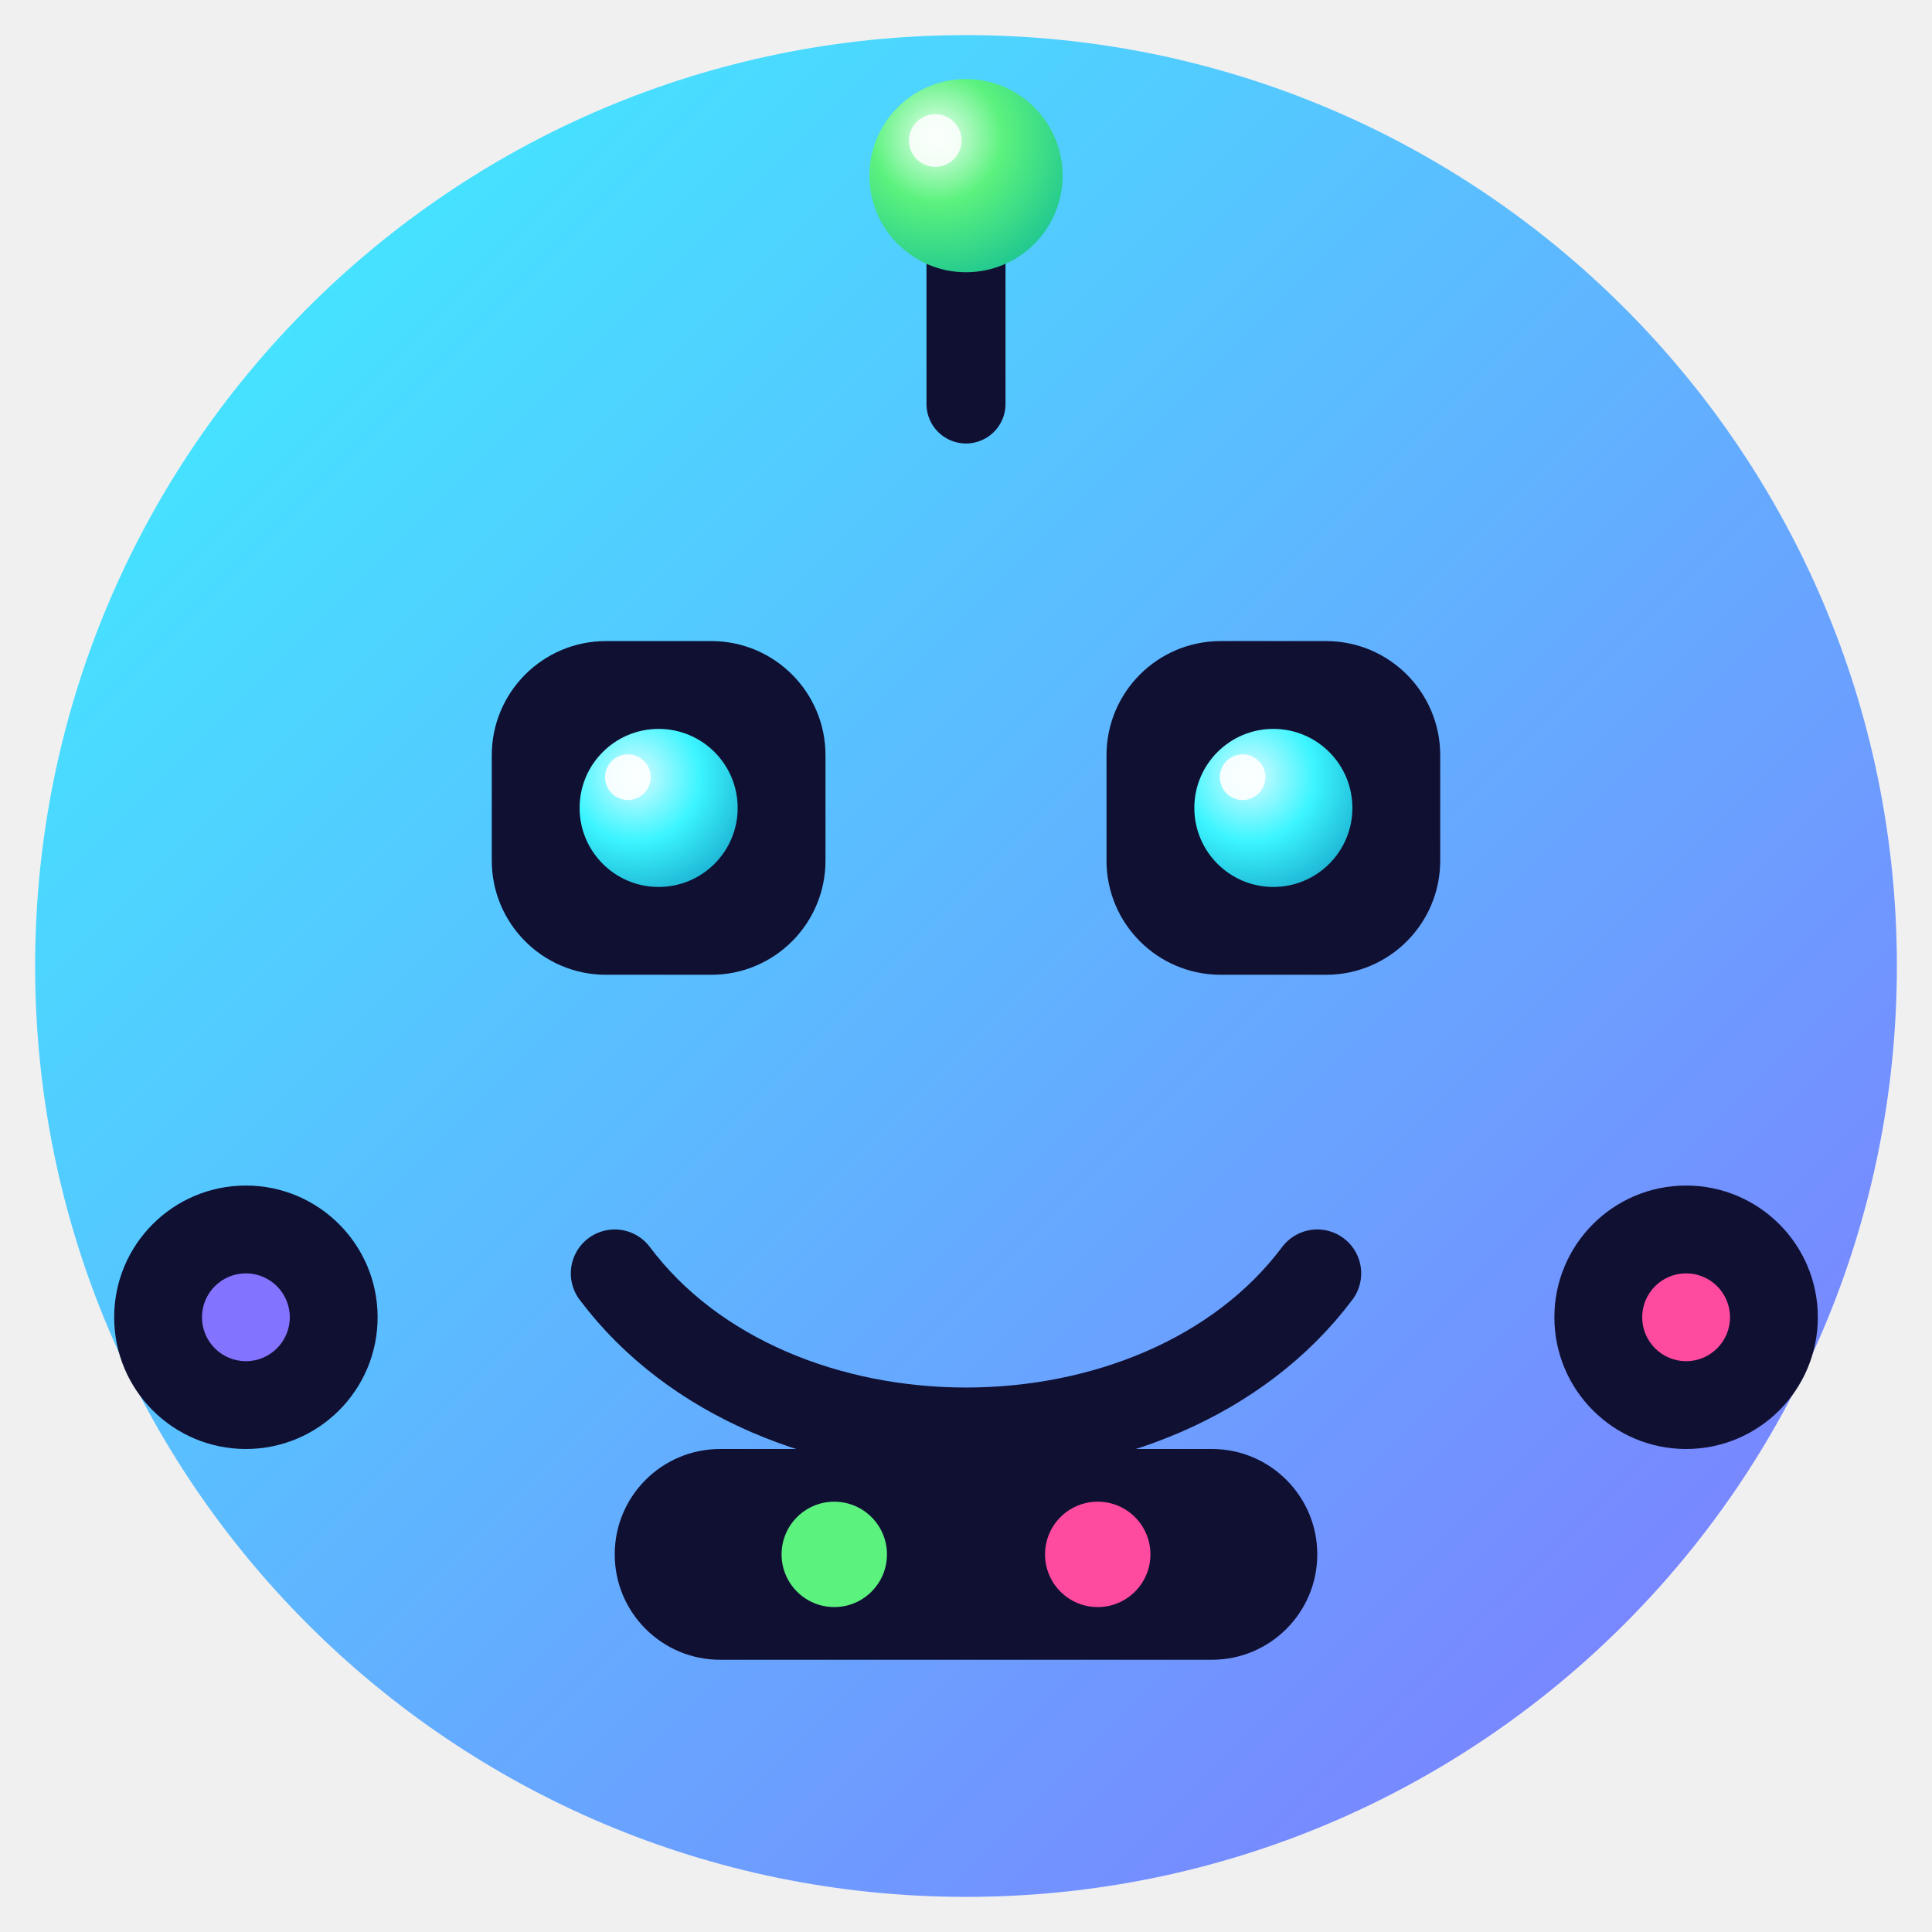
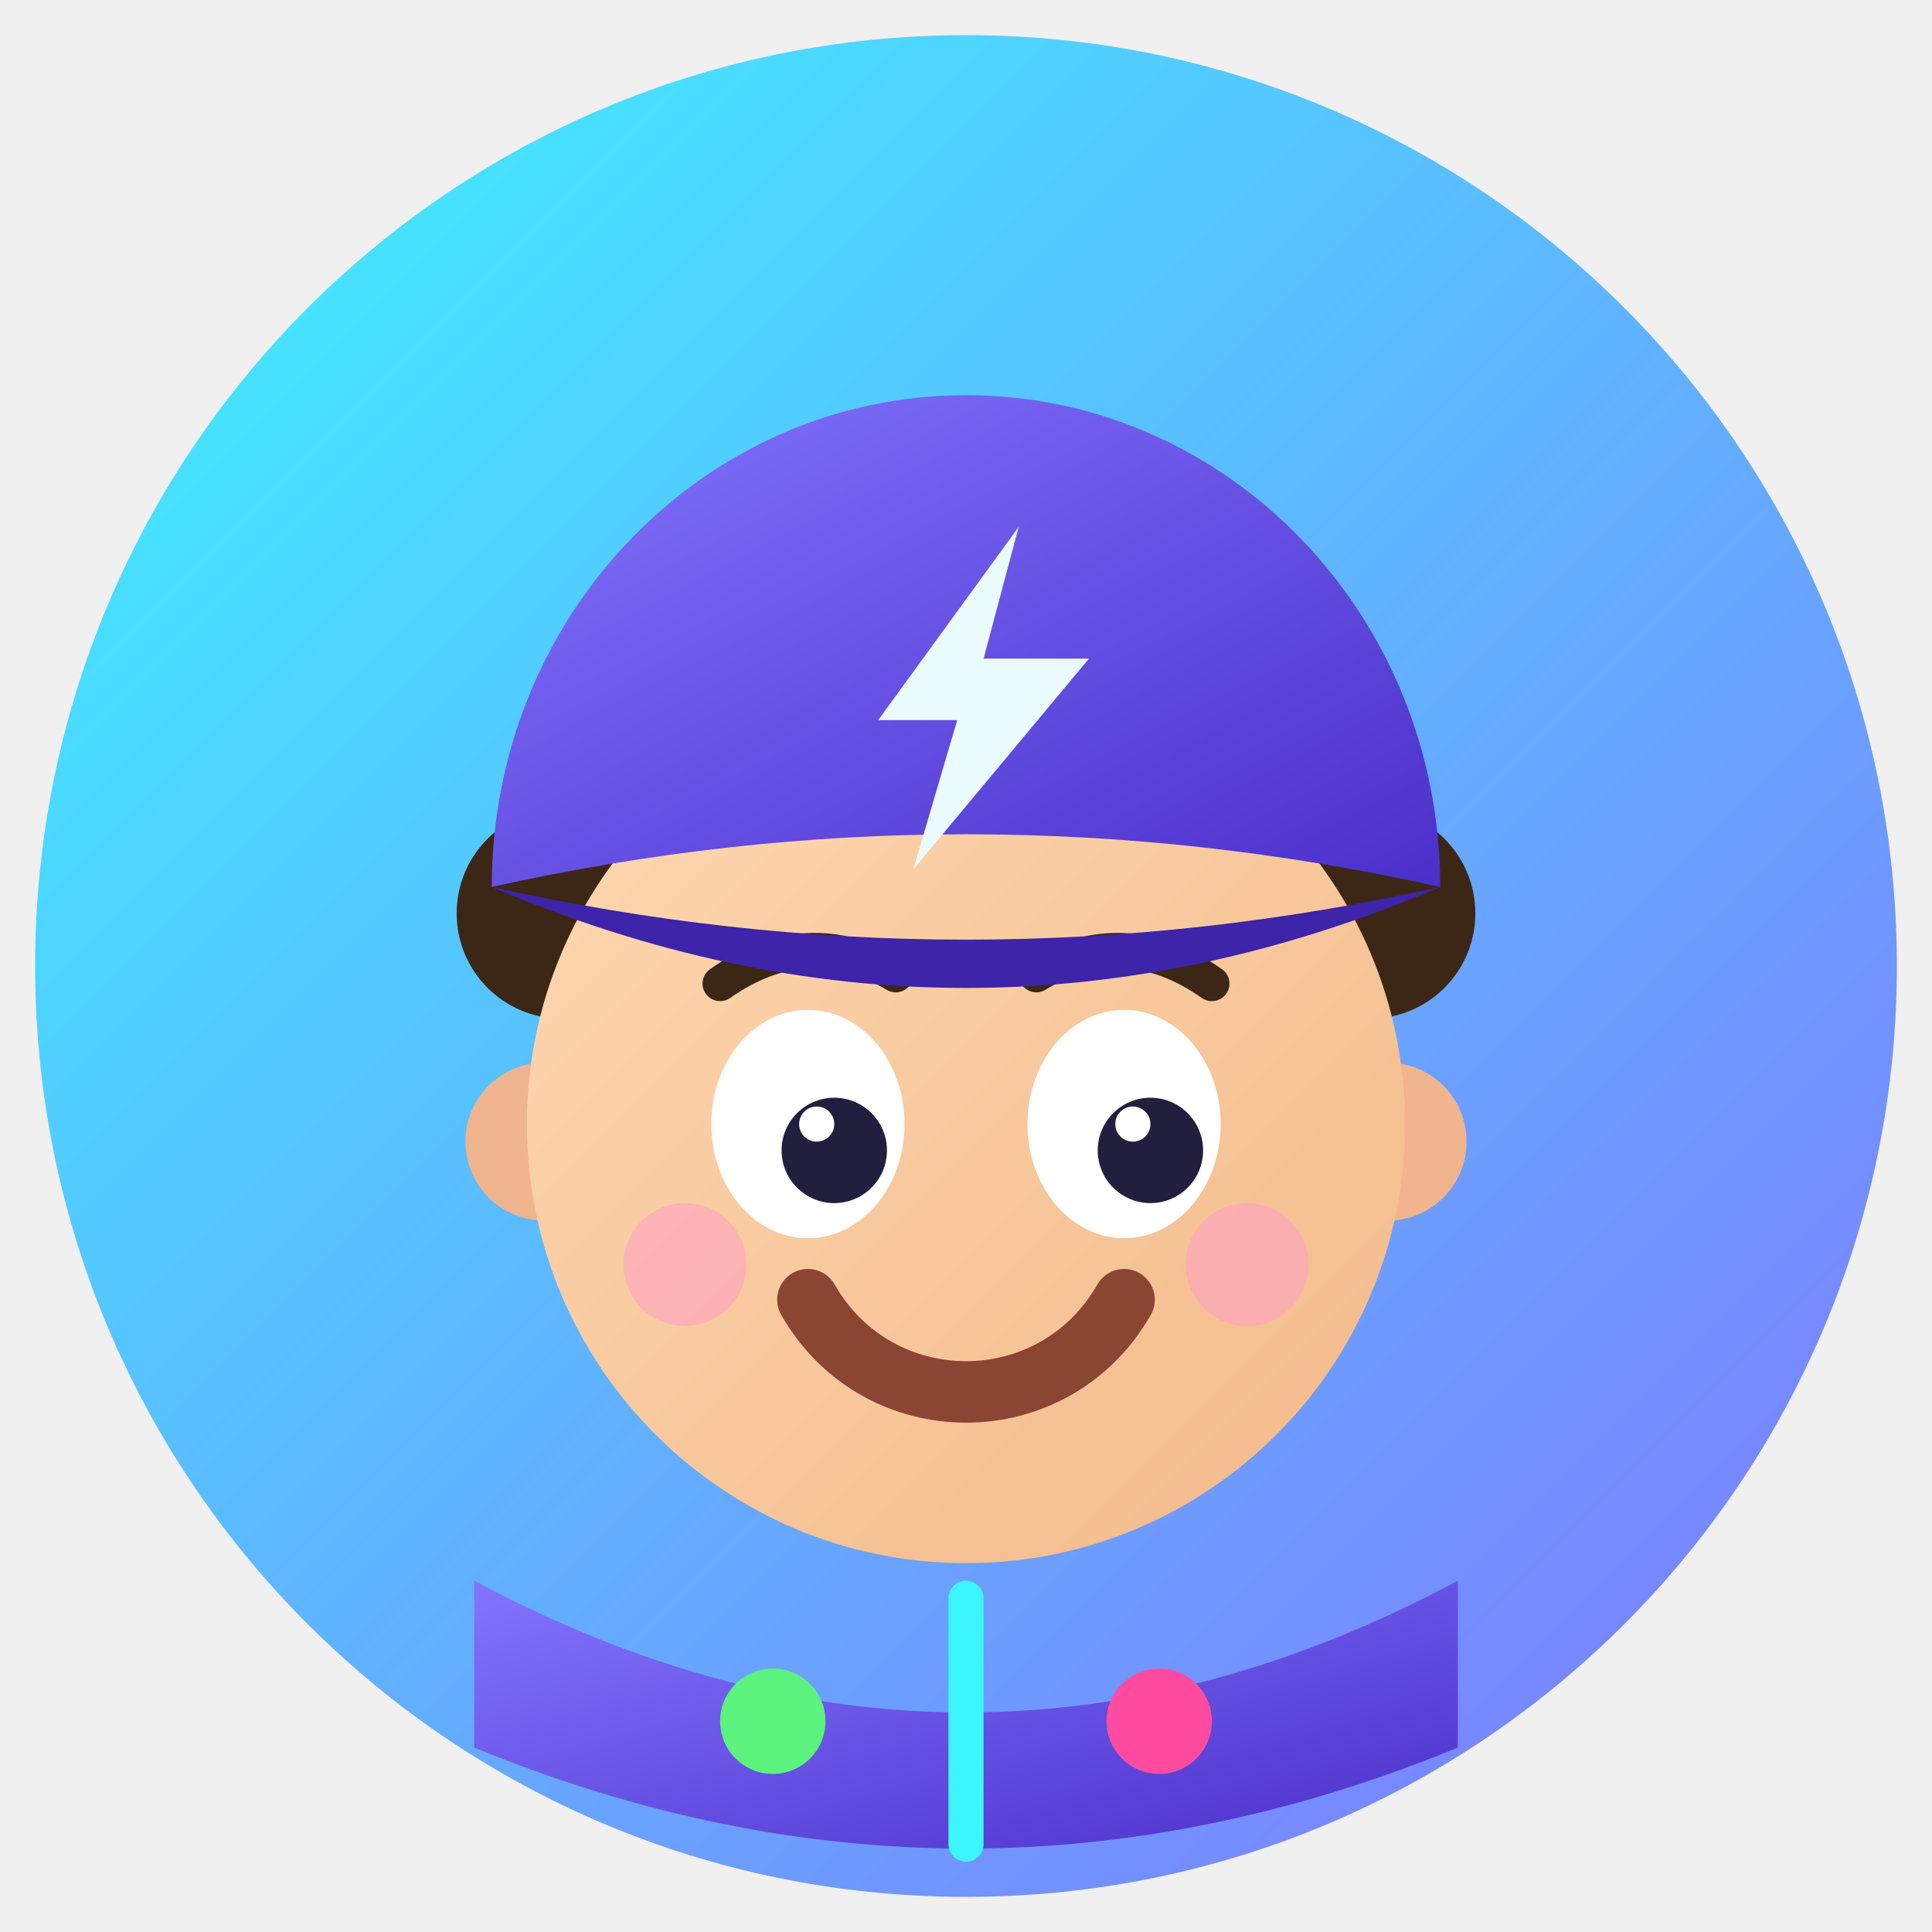
<svg xmlns="http://www.w3.org/2000/svg" viewBox="0 0 220 220" role="img" aria-label="Mascote GameStudios Lab">
  <defs>
    <linearGradient id="bg" x1="0%" y1="0%" x2="100%" y2="100%">
      <stop offset="0%" stop-color="#3bf5ff" />
      <stop offset="100%" stop-color="#8374ff" />
    </linearGradient>
-     <radialGradient id="orb" cx="35%" cy="30%" r="75%">
-       <stop offset="0%" stop-color="#eafff2" />
-       <stop offset="45%" stop-color="#5cf27e" />
-       <stop offset="100%" stop-color="#22c98f" />
-     </radialGradient>
-     <radialGradient id="eyeGlow" cx="35%" cy="30%" r="75%">
-       <stop offset="0%" stop-color="#d9fbff" />
-       <stop offset="55%" stop-color="#3bf5ff" />
-       <stop offset="100%" stop-color="#1fb8d6" />
-     </radialGradient>
+     <linearGradient id="skin" x1="0%" y1="0%" x2="100%" y2="100%">
+       <stop offset="0%" stop-color="#ffd9b3" />
+       <stop offset="100%" stop-color="#f2b989" />
+     </linearGradient>
+     <linearGradient id="cap" x1="0%" y1="0%" x2="100%" y2="100%">
+       <stop offset="0%" stop-color="#8374ff" />
+       <stop offset="100%" stop-color="#4b2fc9" />
+     </linearGradient>
  </defs>
  <circle cx="110" cy="110" r="106" fill="url(#bg)" />
-   <line x1="110" y1="46" x2="110" y2="26" stroke="#101033" stroke-width="9" stroke-linecap="round" />
-   <circle cx="110" cy="20" r="11" fill="url(#orb)" />
-   <circle cx="106.5" cy="16" r="3" fill="#ffffff" opacity="0.85" />
-   <circle cx="28" cy="150" r="15" fill="#101033" />
-   <circle cx="28" cy="150" r="5" fill="#8374ff" />
-   <circle cx="192" cy="150" r="15" fill="#101033" />
-   <circle cx="192" cy="150" r="5" fill="#ff4b9f" />
-   <rect x="56" y="73" width="38" height="38" rx="13" fill="#101033" />
-   <rect x="126" y="73" width="38" height="38" rx="13" fill="#101033" />
-   <circle cx="75" cy="92" r="9" fill="url(#eyeGlow)" />
-   <circle cx="145" cy="92" r="9" fill="url(#eyeGlow)" />
-   <circle cx="71.5" cy="88.5" r="2.6" fill="#ffffff" opacity="0.9" />
-   <circle cx="141.5" cy="88.5" r="2.6" fill="#ffffff" opacity="0.9" />
-   <path d="M70 145c18 24 62 24 80 0" stroke="#101033" stroke-width="10" stroke-linecap="round" fill="none" />
-   <rect x="70" y="165" width="80" height="24" rx="12" fill="#101033" />
-   <circle cx="95" cy="177" r="6" fill="#5cf27e" />
-   <circle cx="125" cy="177" r="6" fill="#ff4b9f" />
+   <circle cx="64" cy="104" r="12" fill="#3c2716" />
+   <circle cx="156" cy="104" r="12" fill="#3c2716" />
+   <circle cx="62" cy="130" r="9" fill="#f0b48f" />
+   <circle cx="158" cy="130" r="9" fill="#f0b48f" />
+   <circle cx="110" cy="128" r="50" fill="url(#skin)" />
+   <circle cx="78" cy="144" r="7" fill="#ff9fc7" opacity="0.55" />
+   <circle cx="142" cy="144" r="7" fill="#ff9fc7" opacity="0.55" />
+   <path d="M82,112 Q92,105 102,111" stroke="#3c2716" stroke-width="4" fill="none" stroke-linecap="round" />
+   <path d="M118,111 Q128,105 138,112" stroke="#3c2716" stroke-width="4" fill="none" stroke-linecap="round" />
+   <ellipse cx="92" cy="128" rx="11" ry="13" fill="#ffffff" />
+   <ellipse cx="128" cy="128" rx="11" ry="13" fill="#ffffff" />
+   <circle cx="95" cy="131" r="6" fill="#211f3d" />
+   <circle cx="131" cy="131" r="6" fill="#211f3d" />
+   <circle cx="93" cy="128" r="2" fill="#ffffff" />
+   <circle cx="129" cy="128" r="2" fill="#ffffff" />
+   <path d="M92,148c8,14 28,14 36,0" stroke="#8a4632" stroke-width="7" stroke-linecap="round" fill="none" />
+   <path d="M56,101 Q110,124 164,101 Q110,113 56,101 Z" fill="#3d24a8" />
+   <path d="M56,101 A54,56 0 0 1 164,101 Q110,89 56,101 Z" fill="url(#cap)" />
+   <path d="M116,60 L100,82 L109,82 L104,99 L124,75 L112,75 Z" fill="#eafcff" />
+   <path d="M54,180 Q110,210 166,180 L166,199 Q110,222 54,199 Z" fill="url(#cap)" />
+   <line x1="110" y1="182" x2="110" y2="210" stroke="#3bf5ff" stroke-width="4" stroke-linecap="round" />
+   <circle cx="88" cy="196" r="6" fill="#5cf27e" />
+   <circle cx="132" cy="196" r="6" fill="#ff4b9f" />
</svg>
